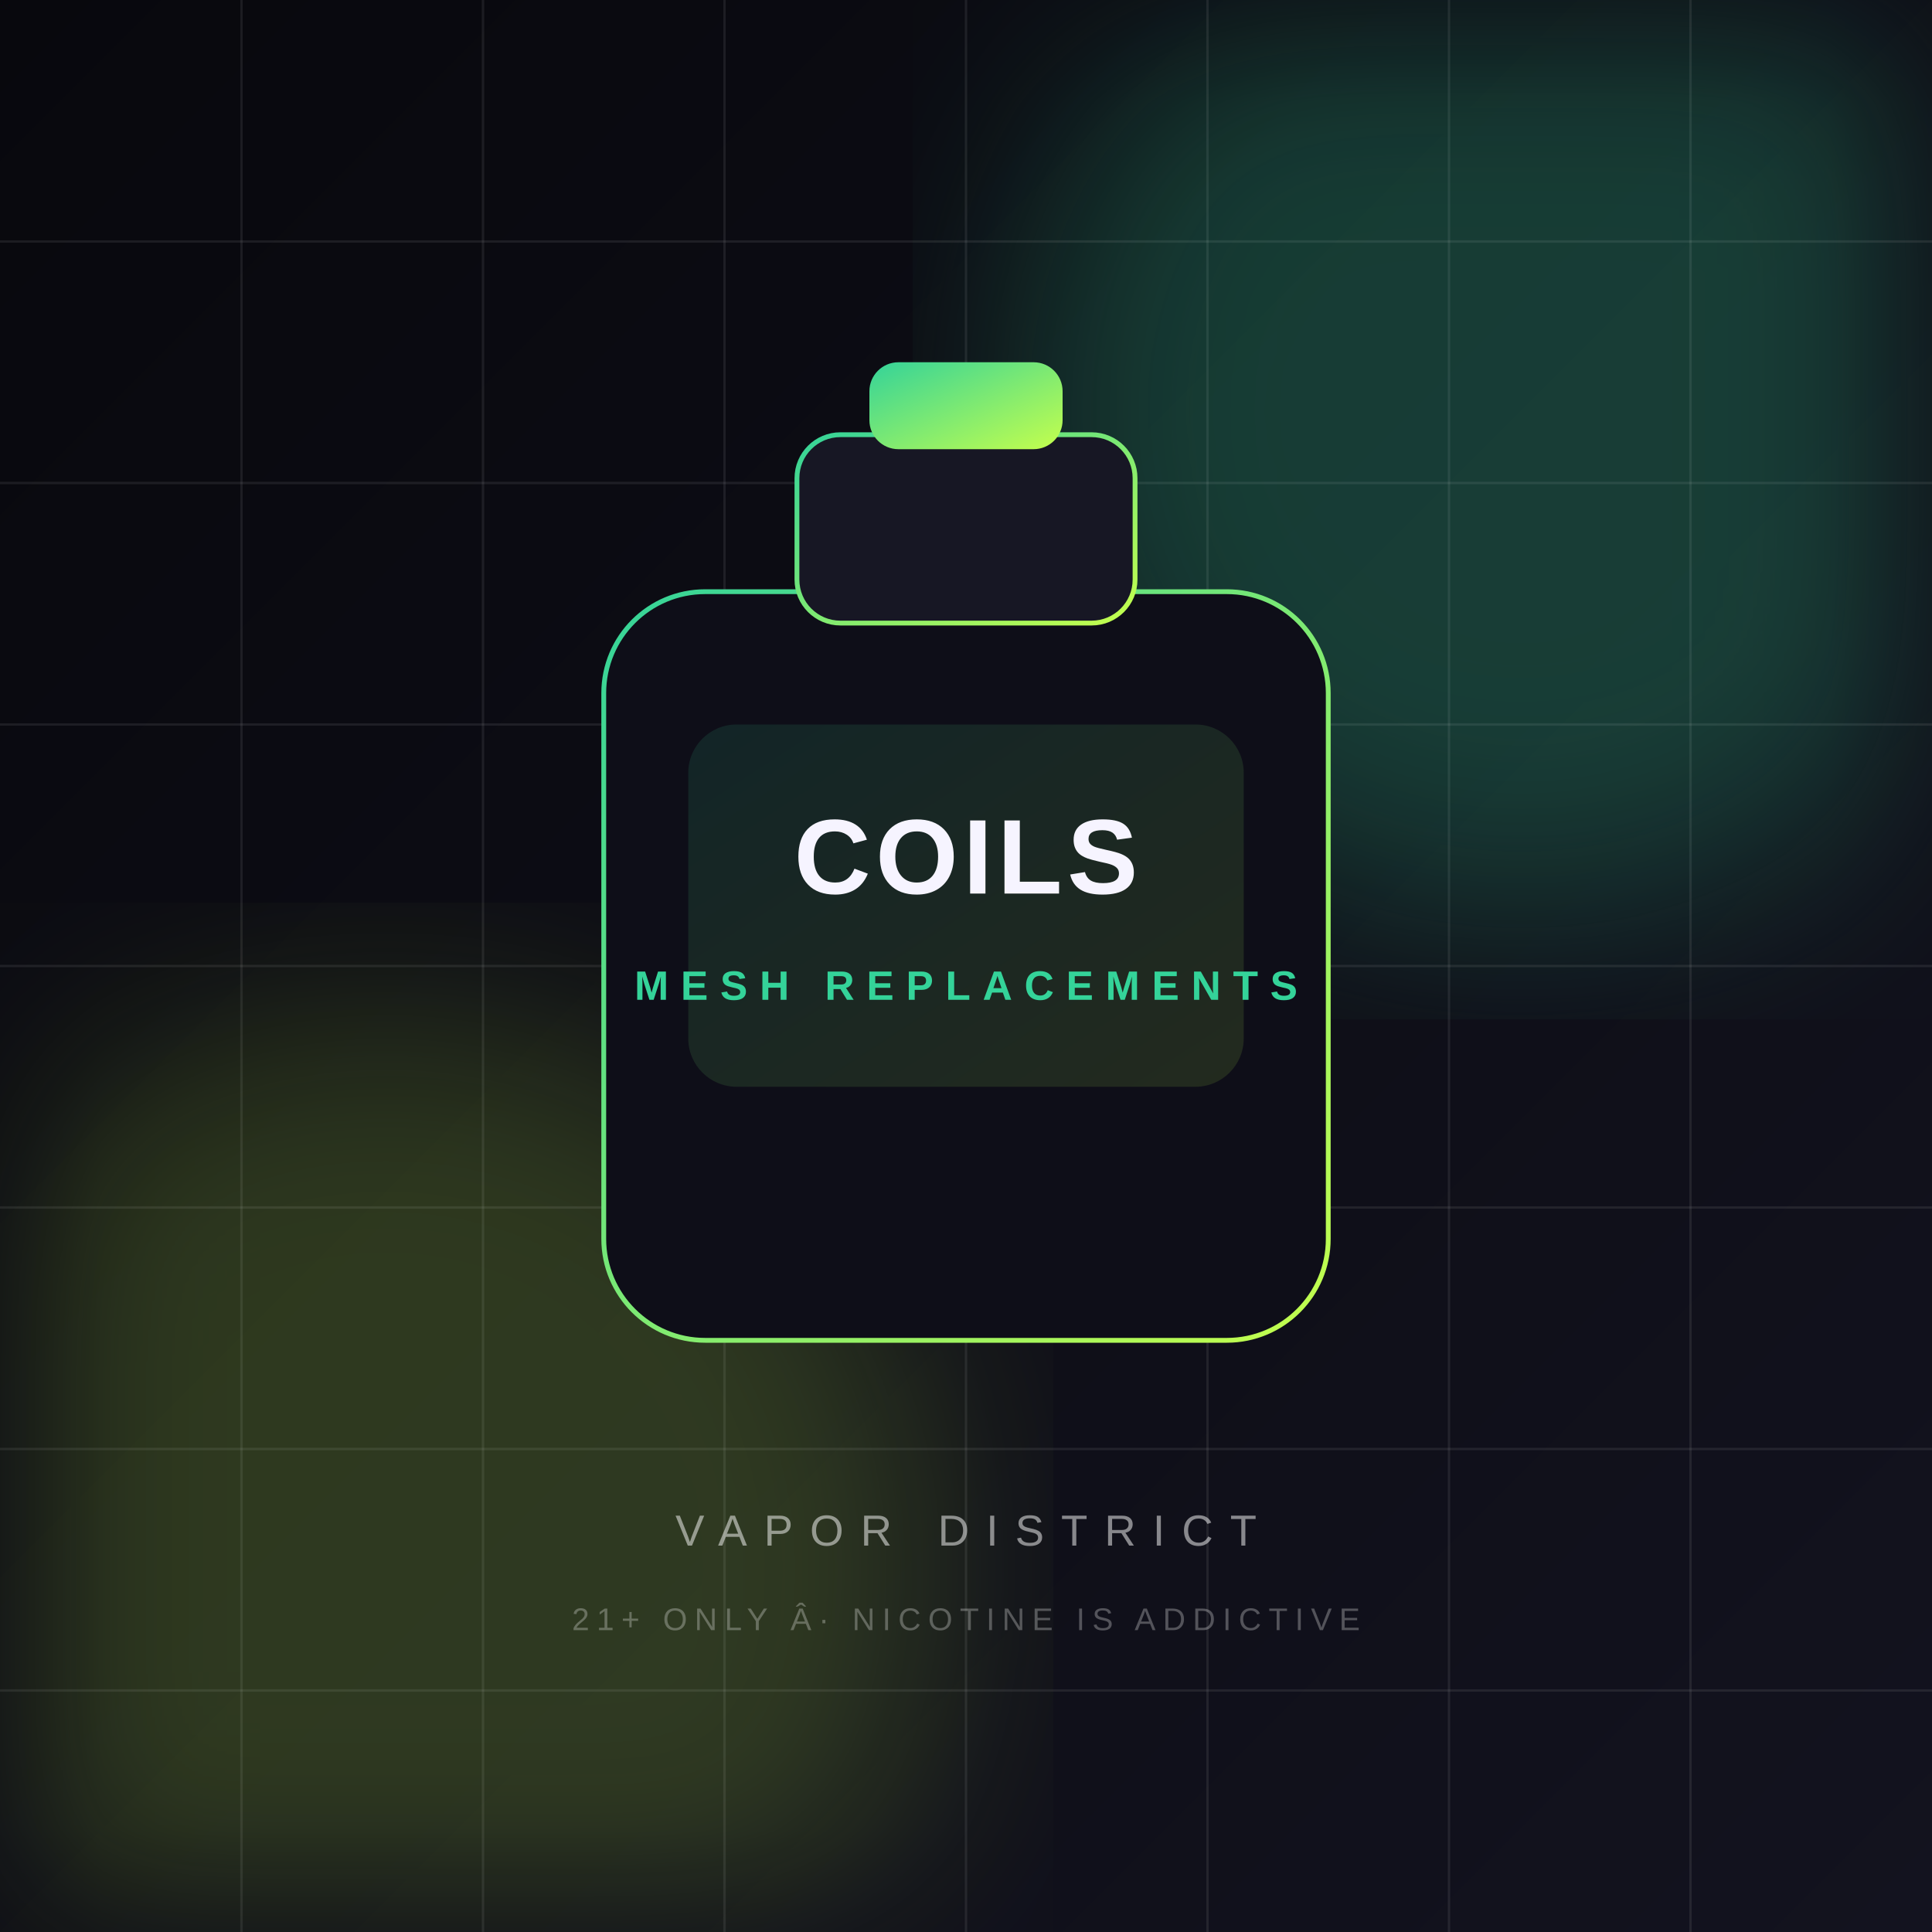
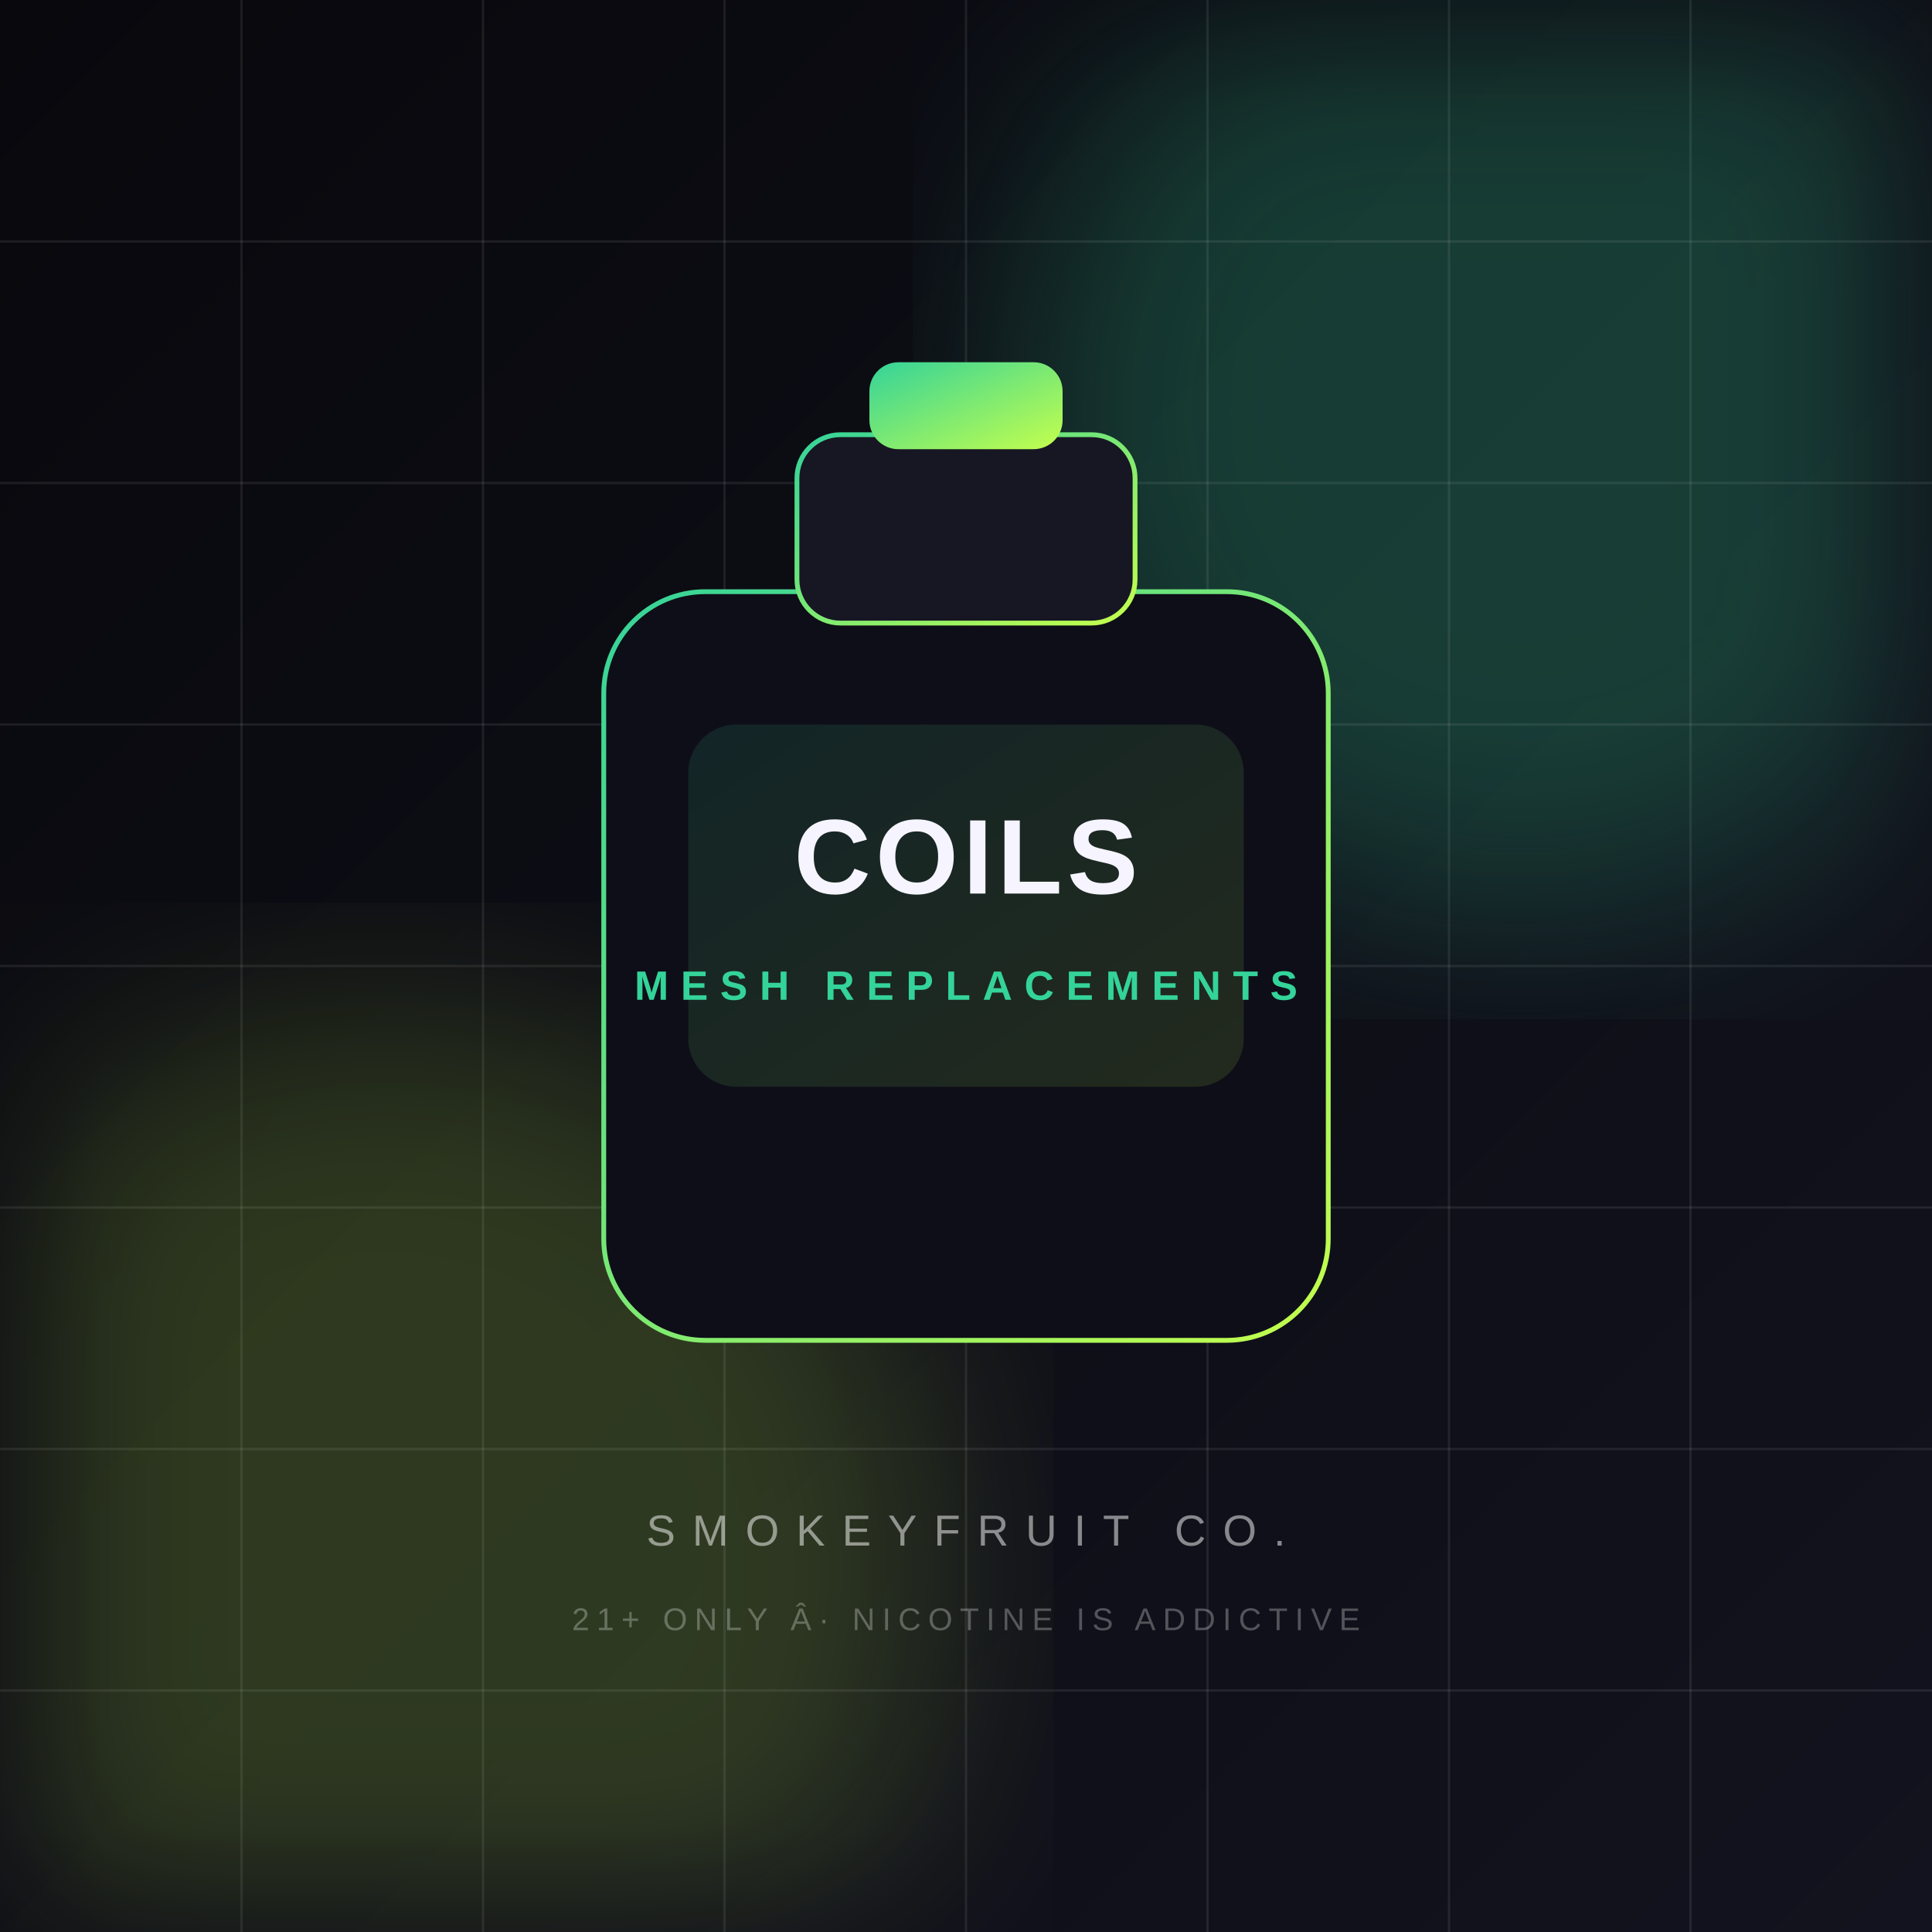
<svg xmlns="http://www.w3.org/2000/svg" viewBox="0 0 800 800" role="img" aria-label="COILS product range">
  <defs>
    <linearGradient id="bg" x1="0" y1="0" x2="1" y2="1">
      <stop offset="0" stop-color="#08080d" />
      <stop offset="1" stop-color="#13131f" />
    </linearGradient>
    <linearGradient id="glow" x1="0" y1="0" x2="1" y2="1">
      <stop offset="0" stop-color="#34d399" />
      <stop offset="1" stop-color="#c4ff4d" />
    </linearGradient>
    <filter id="blur">
      <feGaussianBlur stdDeviation="45" />
    </filter>
  </defs>
  <rect width="800" height="800" fill="url(#bg)" />
  <circle cx="630" cy="170" r="210" fill="#34d399" opacity=".24" filter="url(#blur)" />
  <circle cx="160" cy="650" r="230" fill="#c4ff4d" opacity=".18" filter="url(#blur)" />
  <g fill="none" stroke="#ffffff" stroke-opacity=".08">
    <path d="M0 100h800M0 200h800M0 300h800M0 400h800M0 500h800M0 600h800M0 700h800" />
    <path d="M100 0v800M200 0v800M300 0v800M400 0v800M500 0v800M600 0v800M700 0v800" />
  </g>
  <rect x="250" y="245" width="300" height="310" rx="42" fill="#0e0e18" stroke="url(#glow)" stroke-width="2" />
  <rect x="330" y="180" width="140" height="78" rx="18" fill="#171724" stroke="url(#glow)" stroke-width="2" />
  <rect x="360" y="150" width="80" height="36" rx="12" fill="url(#glow)" />
  <rect x="285" y="300" width="230" height="150" rx="20" fill="url(#glow)" opacity=".12" />
  <text x="400" y="370" text-anchor="middle" fill="#f6f4ff" font-family="Arial, sans-serif" font-size="44" font-weight="700" letter-spacing="2">COILS</text>
  <text x="400" y="414" text-anchor="middle" fill="#34d399" font-family="Arial, sans-serif" font-size="17" font-weight="700" letter-spacing="5">MESH REPLACEMENTS</text>
-   <text x="400" y="640" text-anchor="middle" fill="#ffffff" fill-opacity=".5" font-family="Arial, sans-serif" font-size="18" letter-spacing="7">VAPOR DISTRICT</text>
+   <text x="400" y="640" text-anchor="middle" fill="#ffffff" fill-opacity=".5" font-family="Arial, sans-serif" font-size="18" letter-spacing="7">SMOKEYFRUIT CO.</text>
  <text x="400" y="675" text-anchor="middle" fill="#ffffff" fill-opacity=".28" font-family="Arial, sans-serif" font-size="13" letter-spacing="3">21+ ONLY Â· NICOTINE IS ADDICTIVE</text>
</svg>
